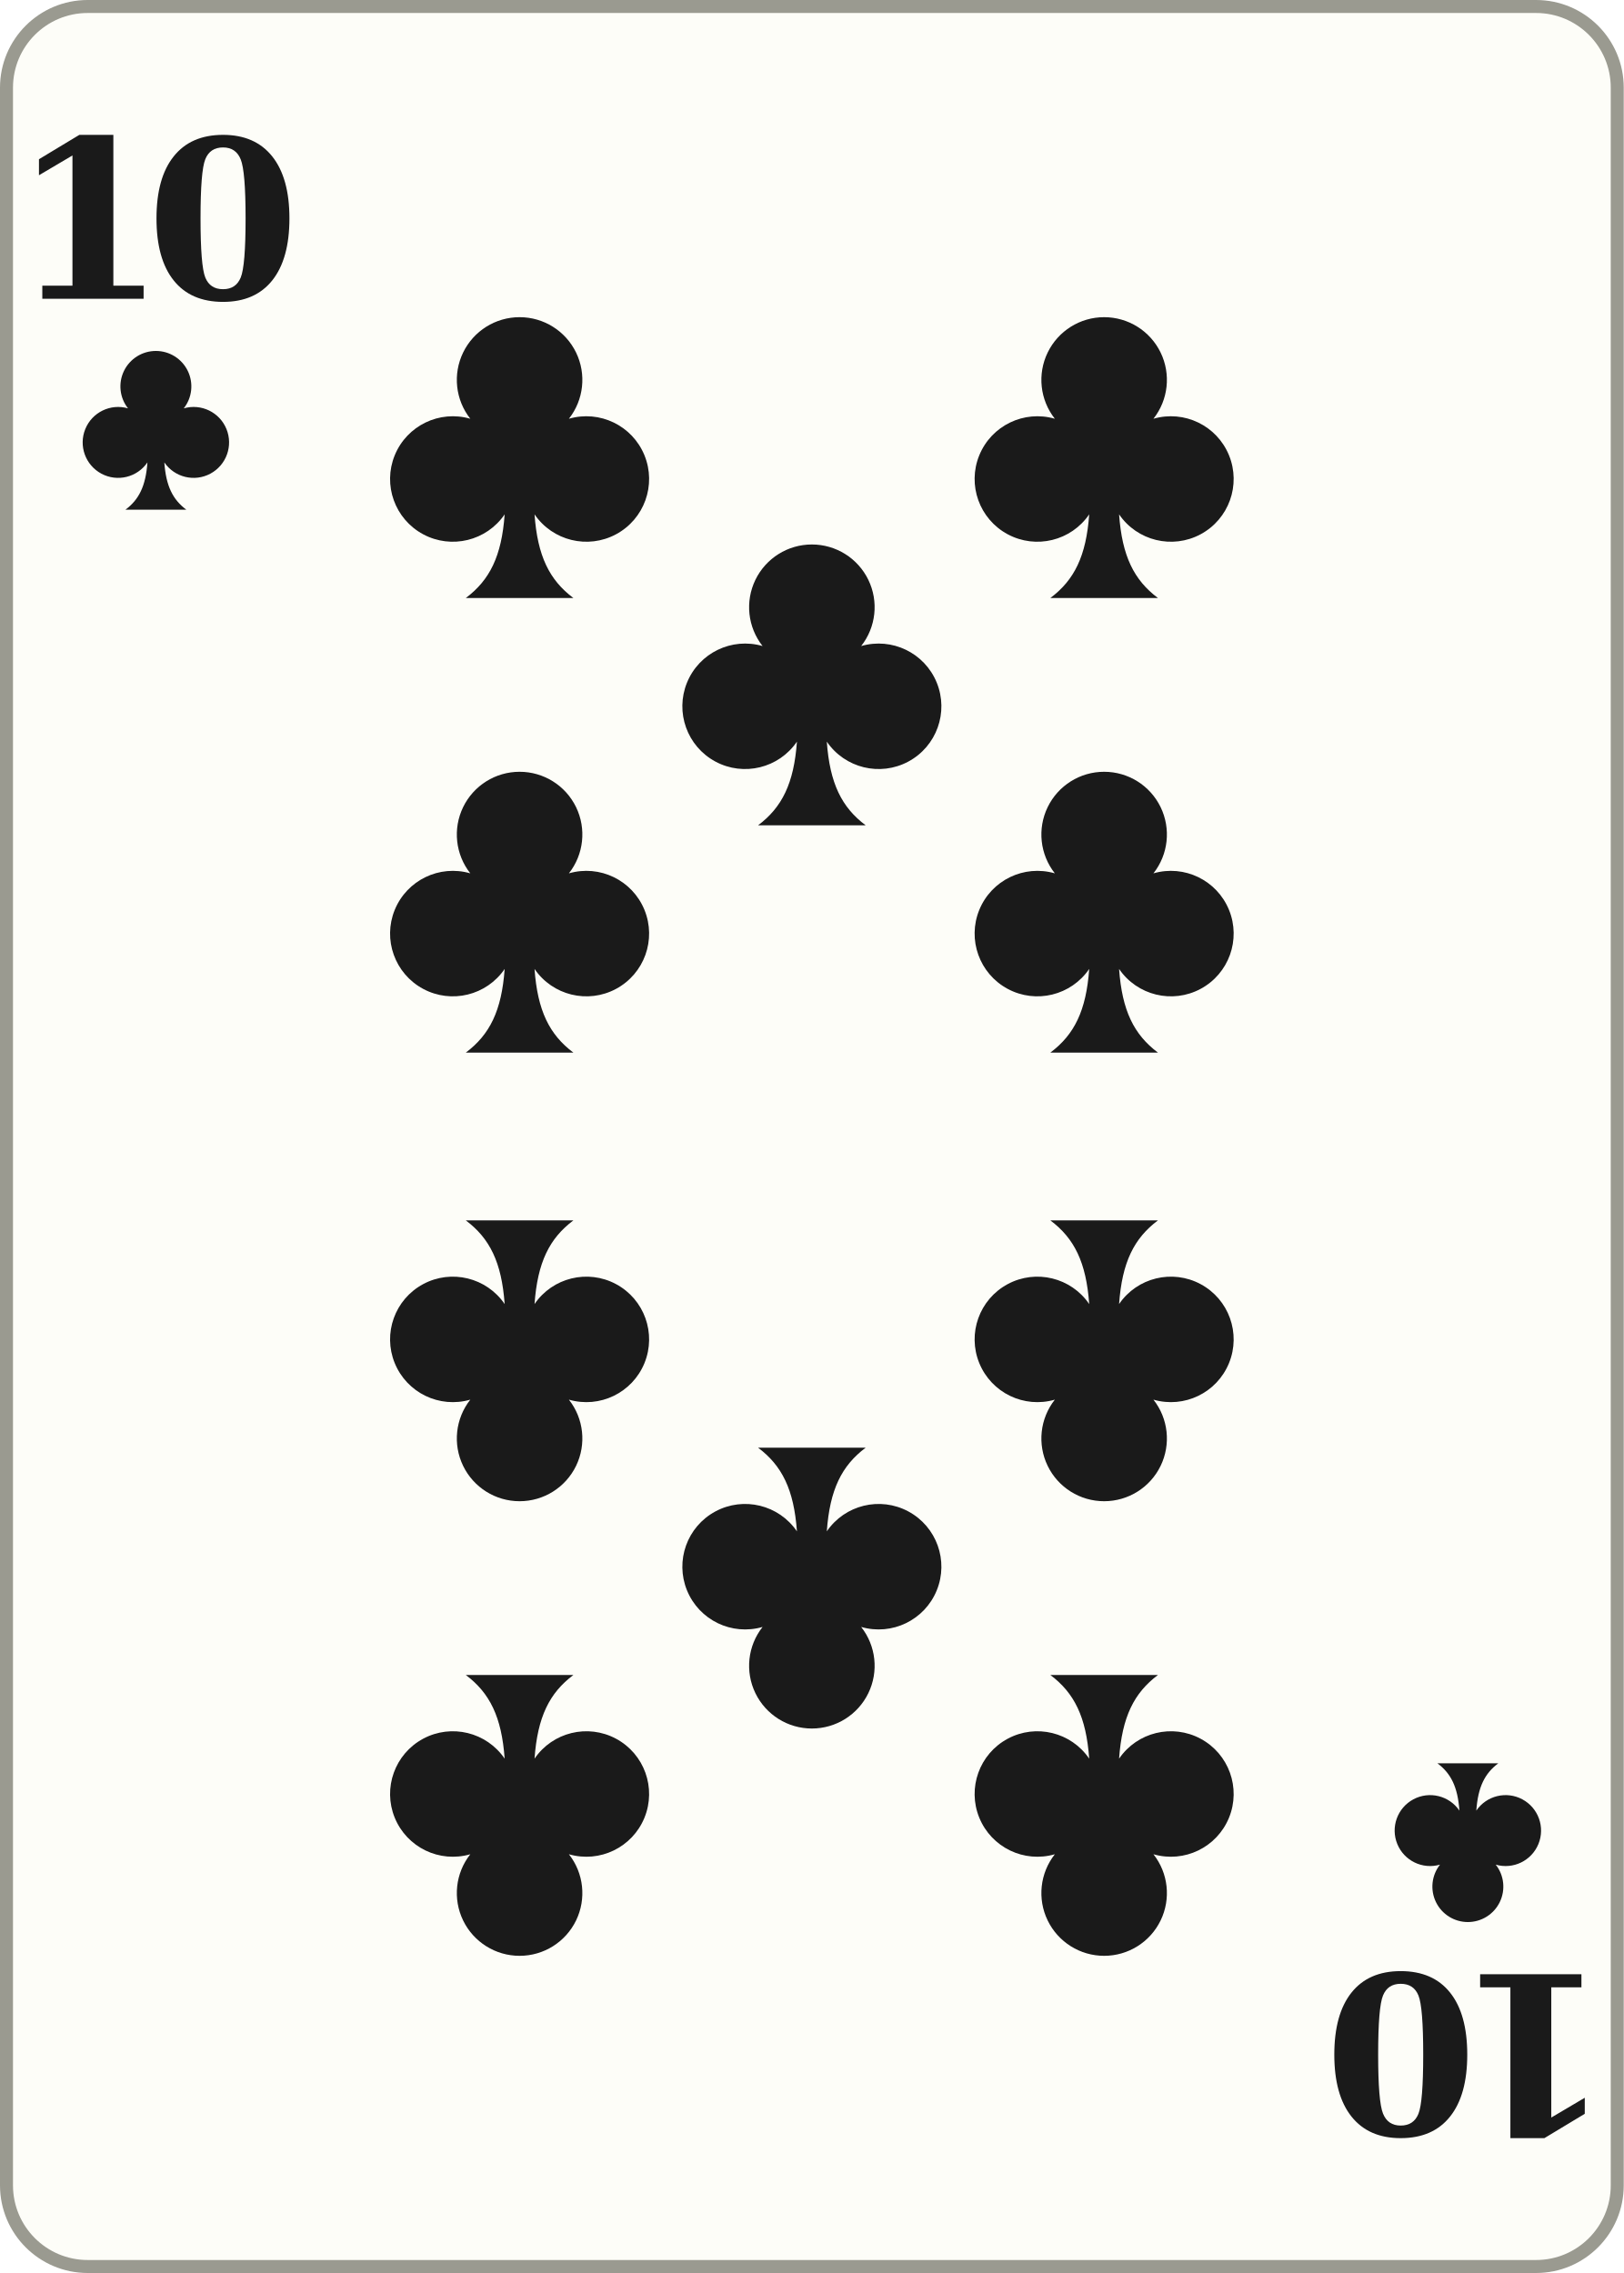
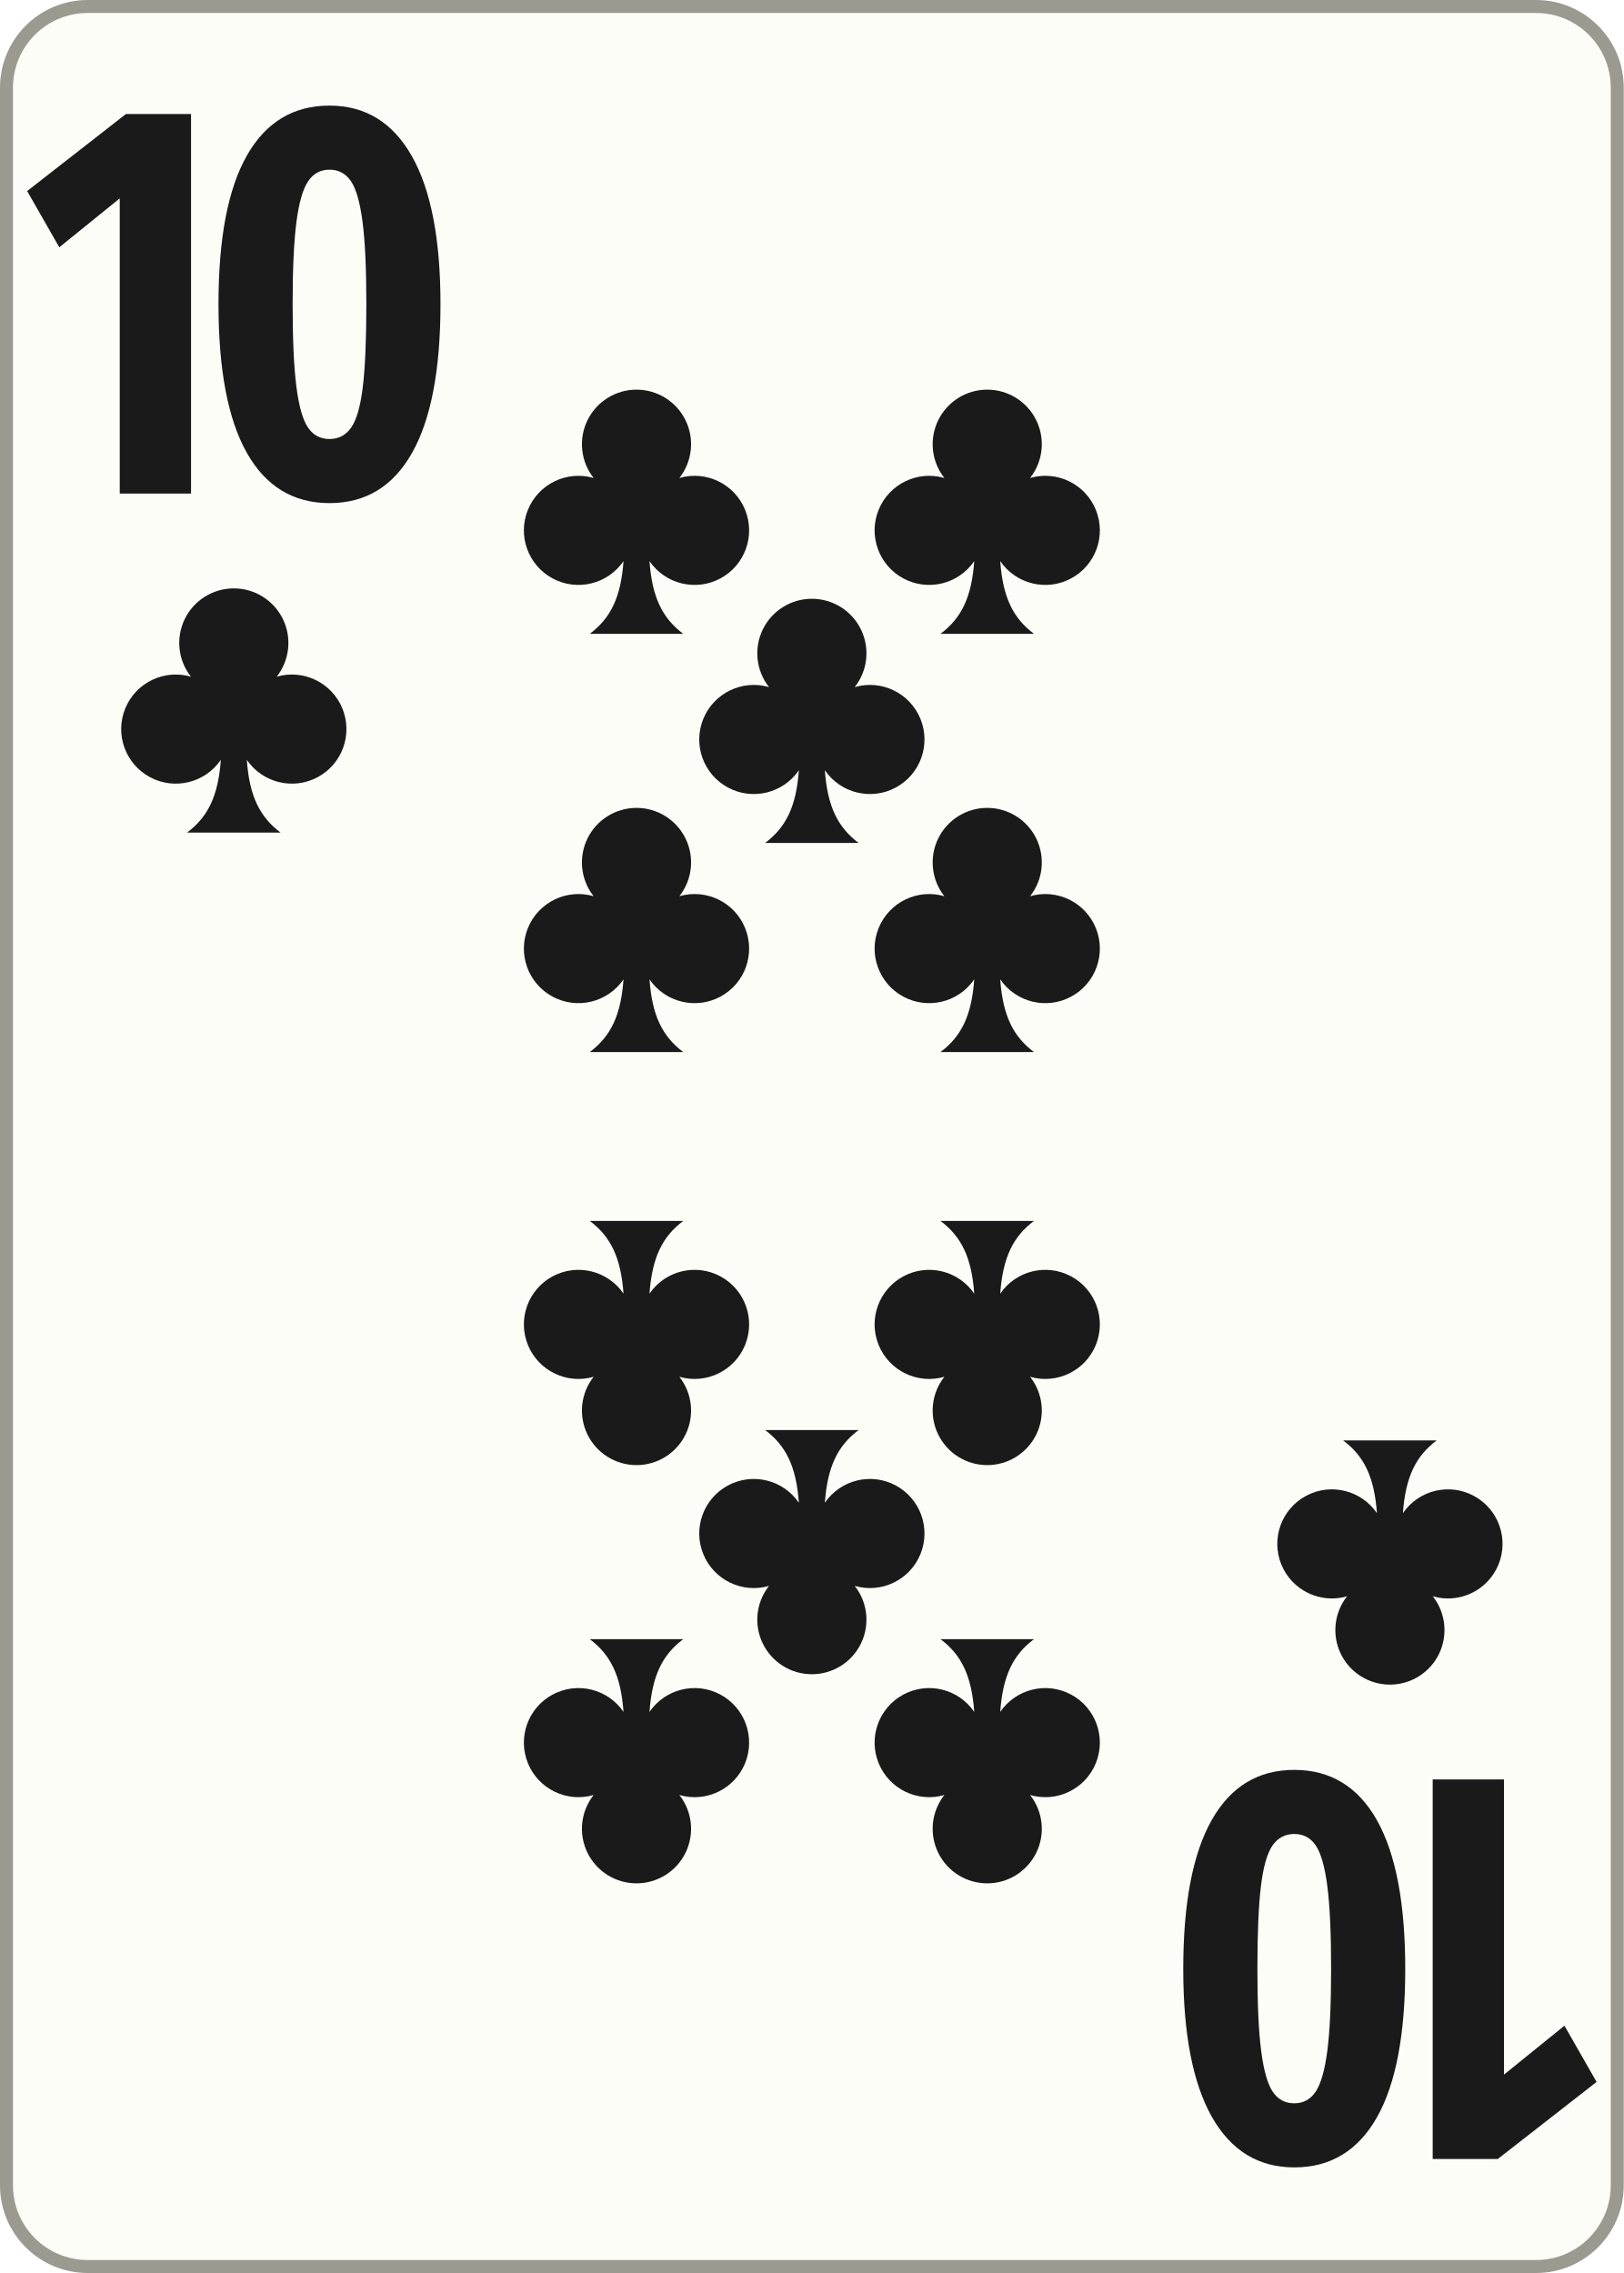
<svg xmlns="http://www.w3.org/2000/svg" viewBox="0 0 250 350" width="250" height="350">
  <rect x="1" y="1" width="248" height="348" rx="12.5" fill="#fdfdf8" stroke="#9a9a90" stroke-width="2" />
  <g>
-     <text x="24" y="46" font-family="'DejaVu Serif', Georgia, 'Times New Roman', serif" font-size="34" font-weight="bold" fill="#1a1a1a" text-anchor="middle" letter-spacing="-3">10</text>
-     <path d="M50 4 A 21 21 0 0 1 66.5 38 A 21 21 0 1 1 55 70 C 56 84 60 92 68 98 L 32 98 C 40 92 44 84 45 70 A 21 21 0 1 1 33.5 38 A 21 21 0 0 1 50 4 Z" fill="#1a1a1a" transform="translate(11.00 53.00) scale(0.26)" />
+     <path d="M-19.78-58.44L-7.84-58.44L-7.84 0L-20.91 0L-20.91-45.45L-31.99-37.92L-37.88-46.58M17.53-59.74Q27.40-59.74 32.64-51.95Q37.88-44.16 37.88-29.18Q37.88-14.03 32.68-6.28Q27.49 1.47 17.53 1.47Q7.58 1.47 2.38-6.28Q-2.81-14.03-2.81-29.18Q-2.81-44.33 2.38-52.03Q7.58-59.74 17.53-59.74M17.53-49.87Q15.02-49.87 13.59-48.05Q12.16-46.23 11.47-41.77Q10.78-37.32 10.78-29.18Q10.78-20.95 11.47-16.45Q12.16-11.95 13.59-10.17Q15.02-8.40 17.53-8.40Q20.04-8.40 21.52-10.17Q22.99-11.95 23.64-16.41Q24.29-20.87 24.29-29.18Q24.29-37.40 23.59-41.86Q22.90-46.32 21.47-48.10Q20.04-49.87 17.53-49.87" fill="#1a1a1a" transform="translate(36 76) scale(0.84 1)" />
+     <path d="M50 4 A 21 21 0 0 1 66.5 38 A 21 21 0 1 1 55 70 C 56 84 60 92 68 98 L 32 98 C 40 92 44 84 45 70 A 21 21 0 1 1 33.5 38 A 21 21 0 0 1 50 4 Z" fill="#1a1a1a" transform="translate(16.00 89.00) scale(0.4)" />
  </g>
  <g transform="rotate(180 125 175)">
-     <text x="24" y="46" font-family="'DejaVu Serif', Georgia, 'Times New Roman', serif" font-size="34" font-weight="bold" fill="#1a1a1a" text-anchor="middle" letter-spacing="-3">10</text>
-     <path d="M50 4 A 21 21 0 0 1 66.5 38 A 21 21 0 1 1 55 70 C 56 84 60 92 68 98 L 32 98 C 40 92 44 84 45 70 A 21 21 0 1 1 33.5 38 A 21 21 0 0 1 50 4 Z" fill="#1a1a1a" transform="translate(11.00 53.00) scale(0.26)" />
+     <path d="M-19.78-58.44L-7.84-58.44L-7.84 0L-20.91 0L-20.91-45.45L-31.99-37.92L-37.88-46.58M17.53-59.74Q27.40-59.74 32.64-51.95Q37.88-44.16 37.88-29.18Q37.88-14.03 32.68-6.28Q27.49 1.47 17.53 1.47Q7.58 1.47 2.38-6.28Q-2.81-14.03-2.81-29.18Q-2.81-44.33 2.38-52.03Q7.58-59.74 17.53-59.74M17.53-49.87Q15.02-49.87 13.59-48.05Q12.16-46.23 11.47-41.77Q10.78-37.32 10.78-29.18Q10.78-20.95 11.47-16.45Q12.16-11.95 13.59-10.17Q15.02-8.40 17.53-8.40Q20.04-8.40 21.52-10.17Q22.99-11.95 23.64-16.41Q24.29-20.87 24.29-29.18Q24.29-37.40 23.59-41.86Q22.90-46.32 21.47-48.10Q20.04-49.87 17.53-49.87" fill="#1a1a1a" transform="translate(36 76) scale(0.84 1)" />
+     <path d="M50 4 A 21 21 0 0 1 66.5 38 A 21 21 0 1 1 55 70 C 56 84 60 92 68 98 L 32 98 C 40 92 44 84 45 70 A 21 21 0 1 1 33.5 38 A 21 21 0 0 1 50 4 Z" fill="#1a1a1a" transform="translate(16.00 89.00) scale(0.4)" />
  </g>
-   <path d="M50 4 A 21 21 0 0 1 66.5 38 A 21 21 0 1 1 55 70 C 56 84 60 92 68 98 L 32 98 C 40 92 44 84 45 70 A 21 21 0 1 1 33.5 38 A 21 21 0 0 1 50 4 Z" fill="#1a1a1a" transform="translate(57.00 47.00) scale(0.46)" />
-   <path d="M50 4 A 21 21 0 0 1 66.5 38 A 21 21 0 1 1 55 70 C 56 84 60 92 68 98 L 32 98 C 40 92 44 84 45 70 A 21 21 0 1 1 33.5 38 A 21 21 0 0 1 50 4 Z" fill="#1a1a1a" transform="translate(147.00 47.00) scale(0.46)" />
-   <path d="M50 4 A 21 21 0 0 1 66.5 38 A 21 21 0 1 1 55 70 C 56 84 60 92 68 98 L 32 98 C 40 92 44 84 45 70 A 21 21 0 1 1 33.5 38 A 21 21 0 0 1 50 4 Z" fill="#1a1a1a" transform="translate(57.00 117.00) scale(0.46)" />
-   <path d="M50 4 A 21 21 0 0 1 66.5 38 A 21 21 0 1 1 55 70 C 56 84 60 92 68 98 L 32 98 C 40 92 44 84 45 70 A 21 21 0 1 1 33.5 38 A 21 21 0 0 1 50 4 Z" fill="#1a1a1a" transform="translate(147.00 117.00) scale(0.46)" />
-   <path d="M50 4 A 21 21 0 0 1 66.5 38 A 21 21 0 1 1 55 70 C 56 84 60 92 68 98 L 32 98 C 40 92 44 84 45 70 A 21 21 0 1 1 33.5 38 A 21 21 0 0 1 50 4 Z" fill="#1a1a1a" transform="translate(57.00 187.00) scale(0.46) rotate(180 50 50)" />
-   <path d="M50 4 A 21 21 0 0 1 66.5 38 A 21 21 0 1 1 55 70 C 56 84 60 92 68 98 L 32 98 C 40 92 44 84 45 70 A 21 21 0 1 1 33.5 38 A 21 21 0 0 1 50 4 Z" fill="#1a1a1a" transform="translate(147.00 187.00) scale(0.46) rotate(180 50 50)" />
-   <path d="M50 4 A 21 21 0 0 1 66.5 38 A 21 21 0 1 1 55 70 C 56 84 60 92 68 98 L 32 98 C 40 92 44 84 45 70 A 21 21 0 1 1 33.5 38 A 21 21 0 0 1 50 4 Z" fill="#1a1a1a" transform="translate(57.00 257.00) scale(0.46) rotate(180 50 50)" />
-   <path d="M50 4 A 21 21 0 0 1 66.5 38 A 21 21 0 1 1 55 70 C 56 84 60 92 68 98 L 32 98 C 40 92 44 84 45 70 A 21 21 0 1 1 33.5 38 A 21 21 0 0 1 50 4 Z" fill="#1a1a1a" transform="translate(147.00 257.00) scale(0.46) rotate(180 50 50)" />
-   <path d="M50 4 A 21 21 0 0 1 66.5 38 A 21 21 0 1 1 55 70 C 56 84 60 92 68 98 L 32 98 C 40 92 44 84 45 70 A 21 21 0 1 1 33.5 38 A 21 21 0 0 1 50 4 Z" fill="#1a1a1a" transform="translate(102.00 82.00) scale(0.46)" />
-   <path d="M50 4 A 21 21 0 0 1 66.5 38 A 21 21 0 1 1 55 70 C 56 84 60 92 68 98 L 32 98 C 40 92 44 84 45 70 A 21 21 0 1 1 33.5 38 A 21 21 0 0 1 50 4 Z" fill="#1a1a1a" transform="translate(102.00 222.00) scale(0.46) rotate(180 50 50)" />
+   <path d="M50 4 A 21 21 0 0 1 66.5 38 A 21 21 0 1 1 55 70 C 56 84 60 92 68 98 L 32 98 C 40 92 44 84 45 70 A 21 21 0 1 1 33.5 38 A 21 21 0 0 1 50 4 Z" fill="#1a1a1a" transform="translate(78.00 58.40) scale(0.4)" />
+   <path d="M50 4 A 21 21 0 0 1 66.5 38 A 21 21 0 1 1 55 70 C 56 84 60 92 68 98 L 32 98 C 40 92 44 84 45 70 A 21 21 0 1 1 33.5 38 A 21 21 0 0 1 50 4 Z" fill="#1a1a1a" transform="translate(132.00 58.40) scale(0.4)" />
+   <path d="M50 4 A 21 21 0 0 1 66.5 38 A 21 21 0 1 1 55 70 C 56 84 60 92 68 98 L 32 98 C 40 92 44 84 45 70 A 21 21 0 1 1 33.5 38 A 21 21 0 0 1 50 4 Z" fill="#1a1a1a" transform="translate(78.00 122.80) scale(0.4)" />
+   <path d="M50 4 A 21 21 0 0 1 66.5 38 A 21 21 0 1 1 55 70 C 56 84 60 92 68 98 L 32 98 C 40 92 44 84 45 70 A 21 21 0 1 1 33.5 38 A 21 21 0 0 1 50 4 Z" fill="#1a1a1a" transform="translate(132.00 122.80) scale(0.4)" />
+   <path d="M50 4 A 21 21 0 0 1 66.5 38 A 21 21 0 1 1 55 70 C 56 84 60 92 68 98 L 32 98 C 40 92 44 84 45 70 A 21 21 0 1 1 33.5 38 A 21 21 0 0 1 50 4 Z" fill="#1a1a1a" transform="translate(78.00 187.20) scale(0.4) rotate(180 50 50)" />
+   <path d="M50 4 A 21 21 0 0 1 66.5 38 A 21 21 0 1 1 55 70 C 56 84 60 92 68 98 L 32 98 C 40 92 44 84 45 70 A 21 21 0 1 1 33.5 38 A 21 21 0 0 1 50 4 Z" fill="#1a1a1a" transform="translate(132.00 187.20) scale(0.4) rotate(180 50 50)" />
+   <path d="M50 4 A 21 21 0 0 1 66.5 38 A 21 21 0 1 1 55 70 C 56 84 60 92 68 98 L 32 98 C 40 92 44 84 45 70 A 21 21 0 1 1 33.5 38 A 21 21 0 0 1 50 4 Z" fill="#1a1a1a" transform="translate(78.00 251.60) scale(0.4) rotate(180 50 50)" />
+   <path d="M50 4 A 21 21 0 0 1 66.5 38 A 21 21 0 1 1 55 70 C 56 84 60 92 68 98 L 32 98 C 40 92 44 84 45 70 A 21 21 0 1 1 33.5 38 A 21 21 0 0 1 50 4 Z" fill="#1a1a1a" transform="translate(132.00 251.60) scale(0.4) rotate(180 50 50)" />
+   <path d="M50 4 A 21 21 0 0 1 66.5 38 A 21 21 0 1 1 55 70 C 56 84 60 92 68 98 L 32 98 C 40 92 44 84 45 70 A 21 21 0 1 1 33.5 38 A 21 21 0 0 1 50 4 Z" fill="#1a1a1a" transform="translate(105.00 90.60) scale(0.4)" />
+   <path d="M50 4 A 21 21 0 0 1 66.5 38 A 21 21 0 1 1 55 70 C 56 84 60 92 68 98 L 32 98 C 40 92 44 84 45 70 A 21 21 0 1 1 33.5 38 A 21 21 0 0 1 50 4 Z" fill="#1a1a1a" transform="translate(105.00 219.40) scale(0.4) rotate(180 50 50)" />
</svg>
